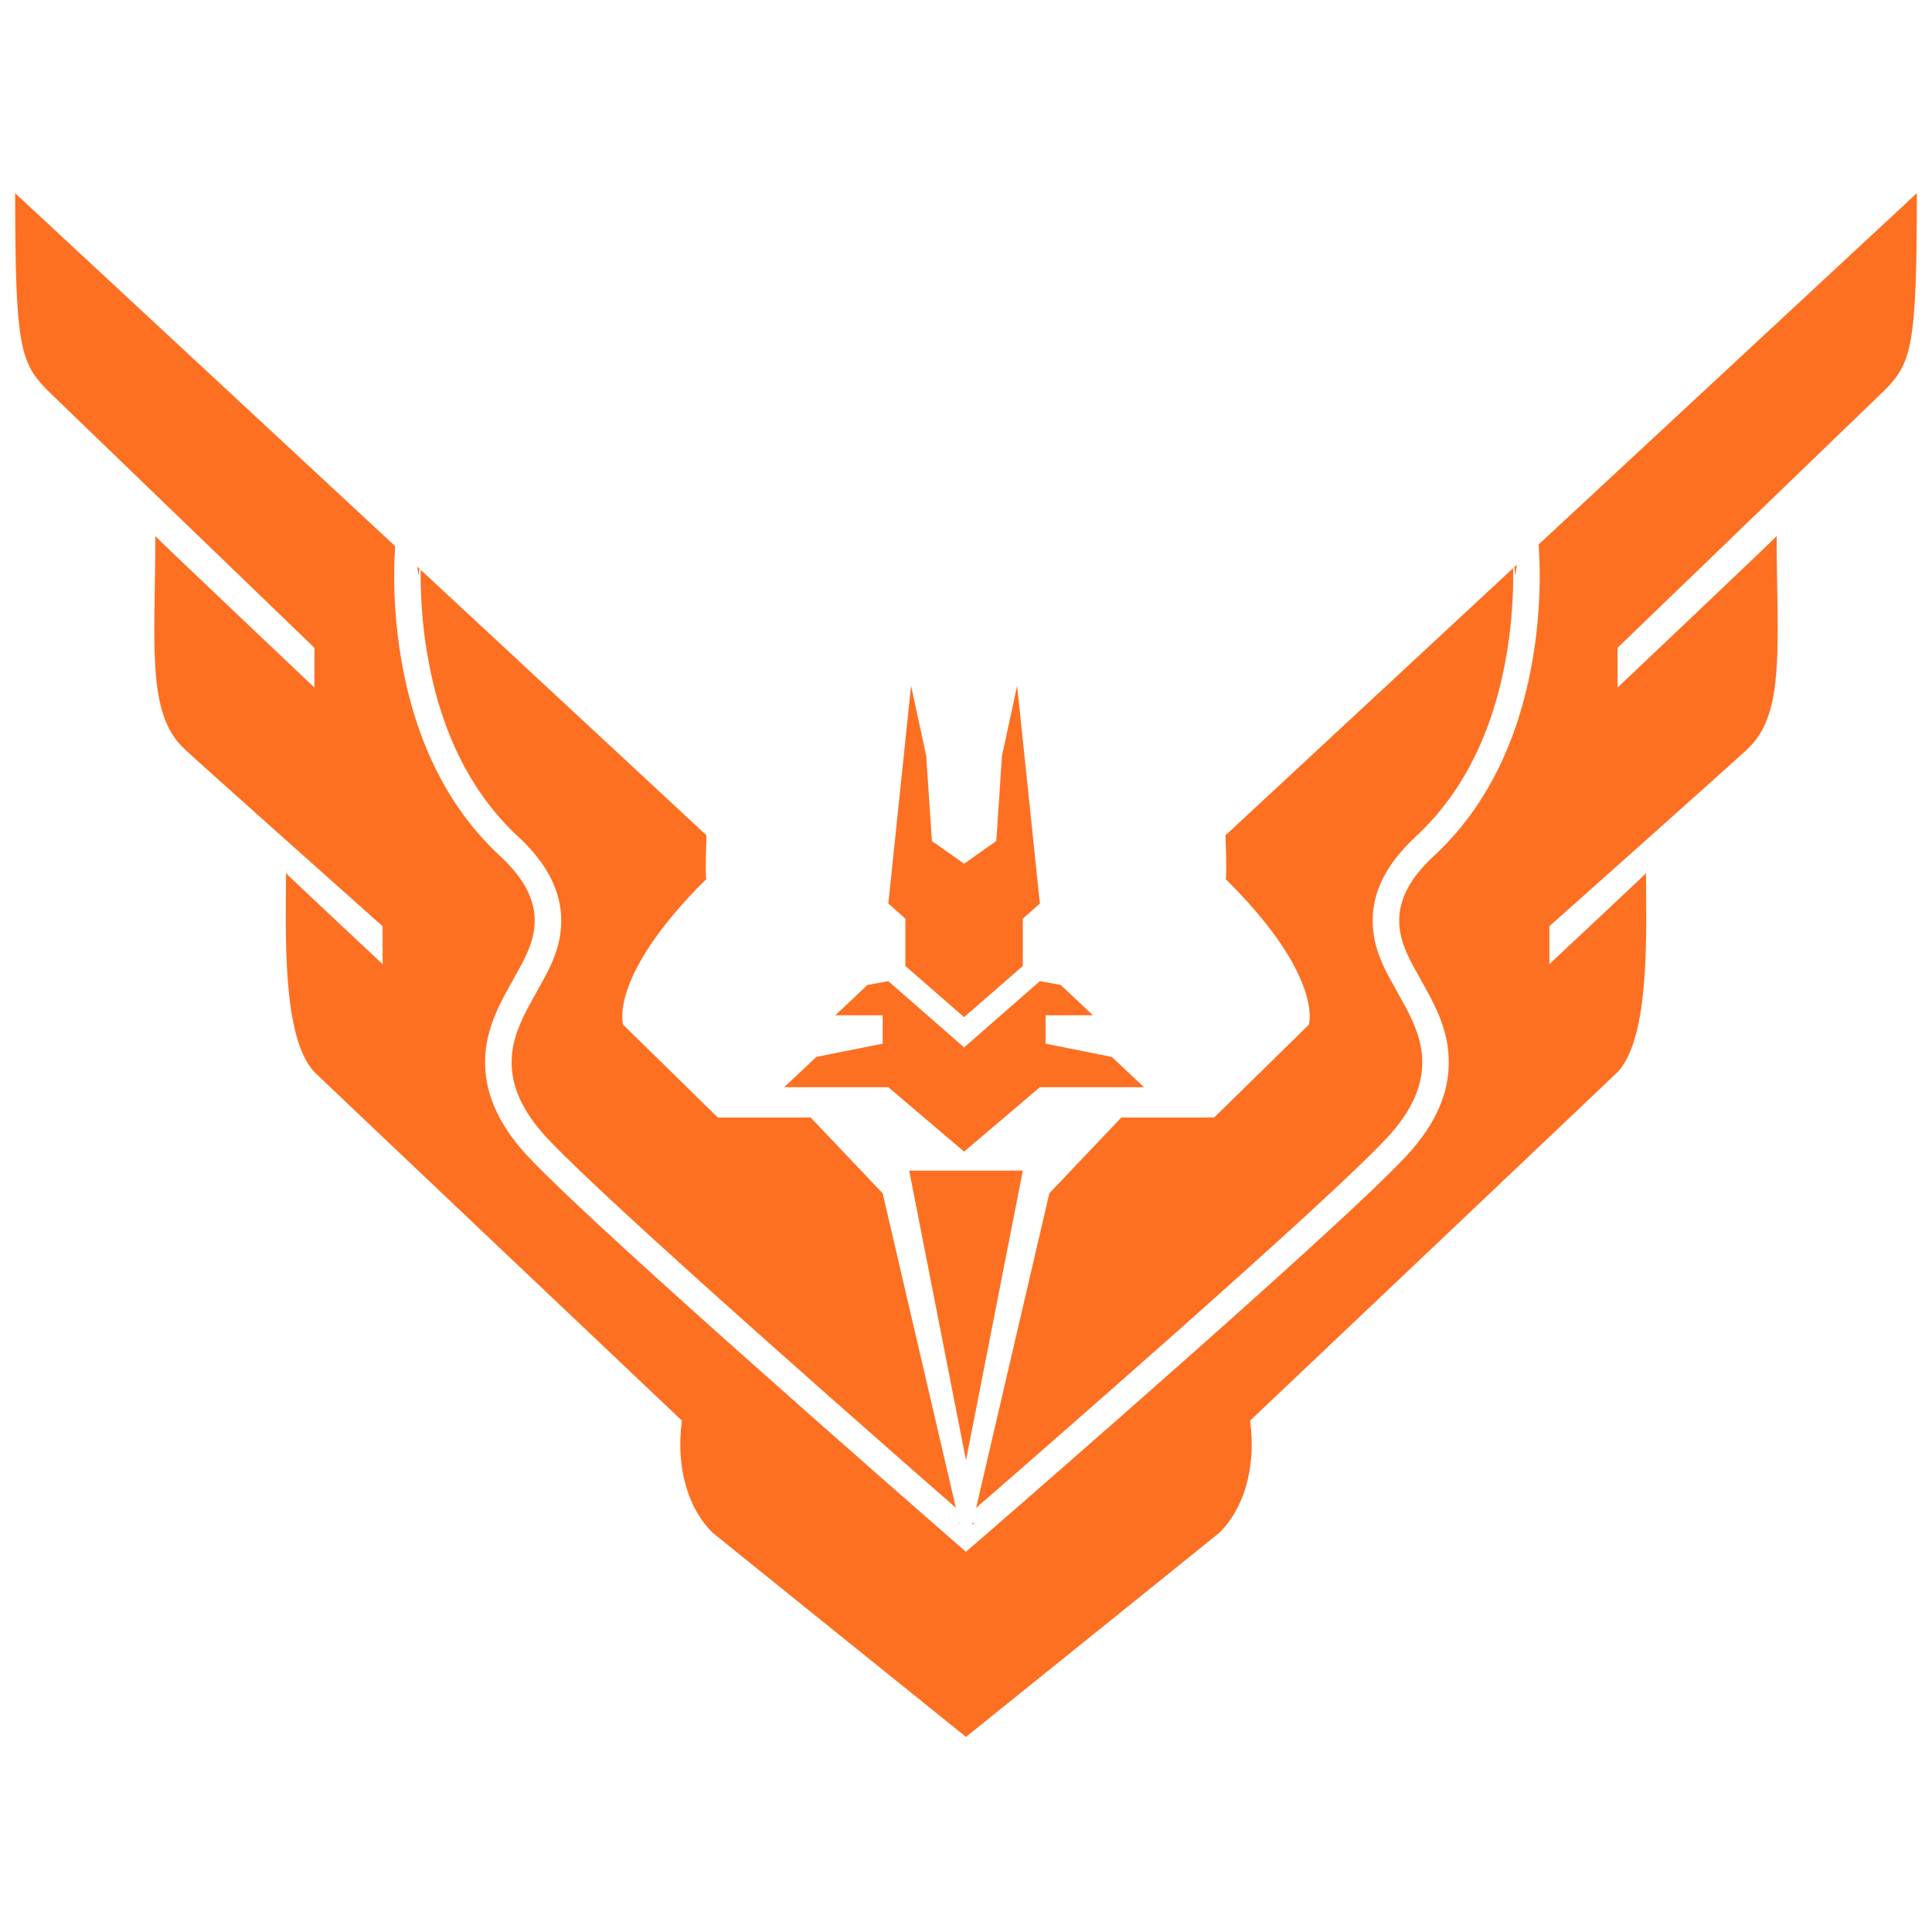
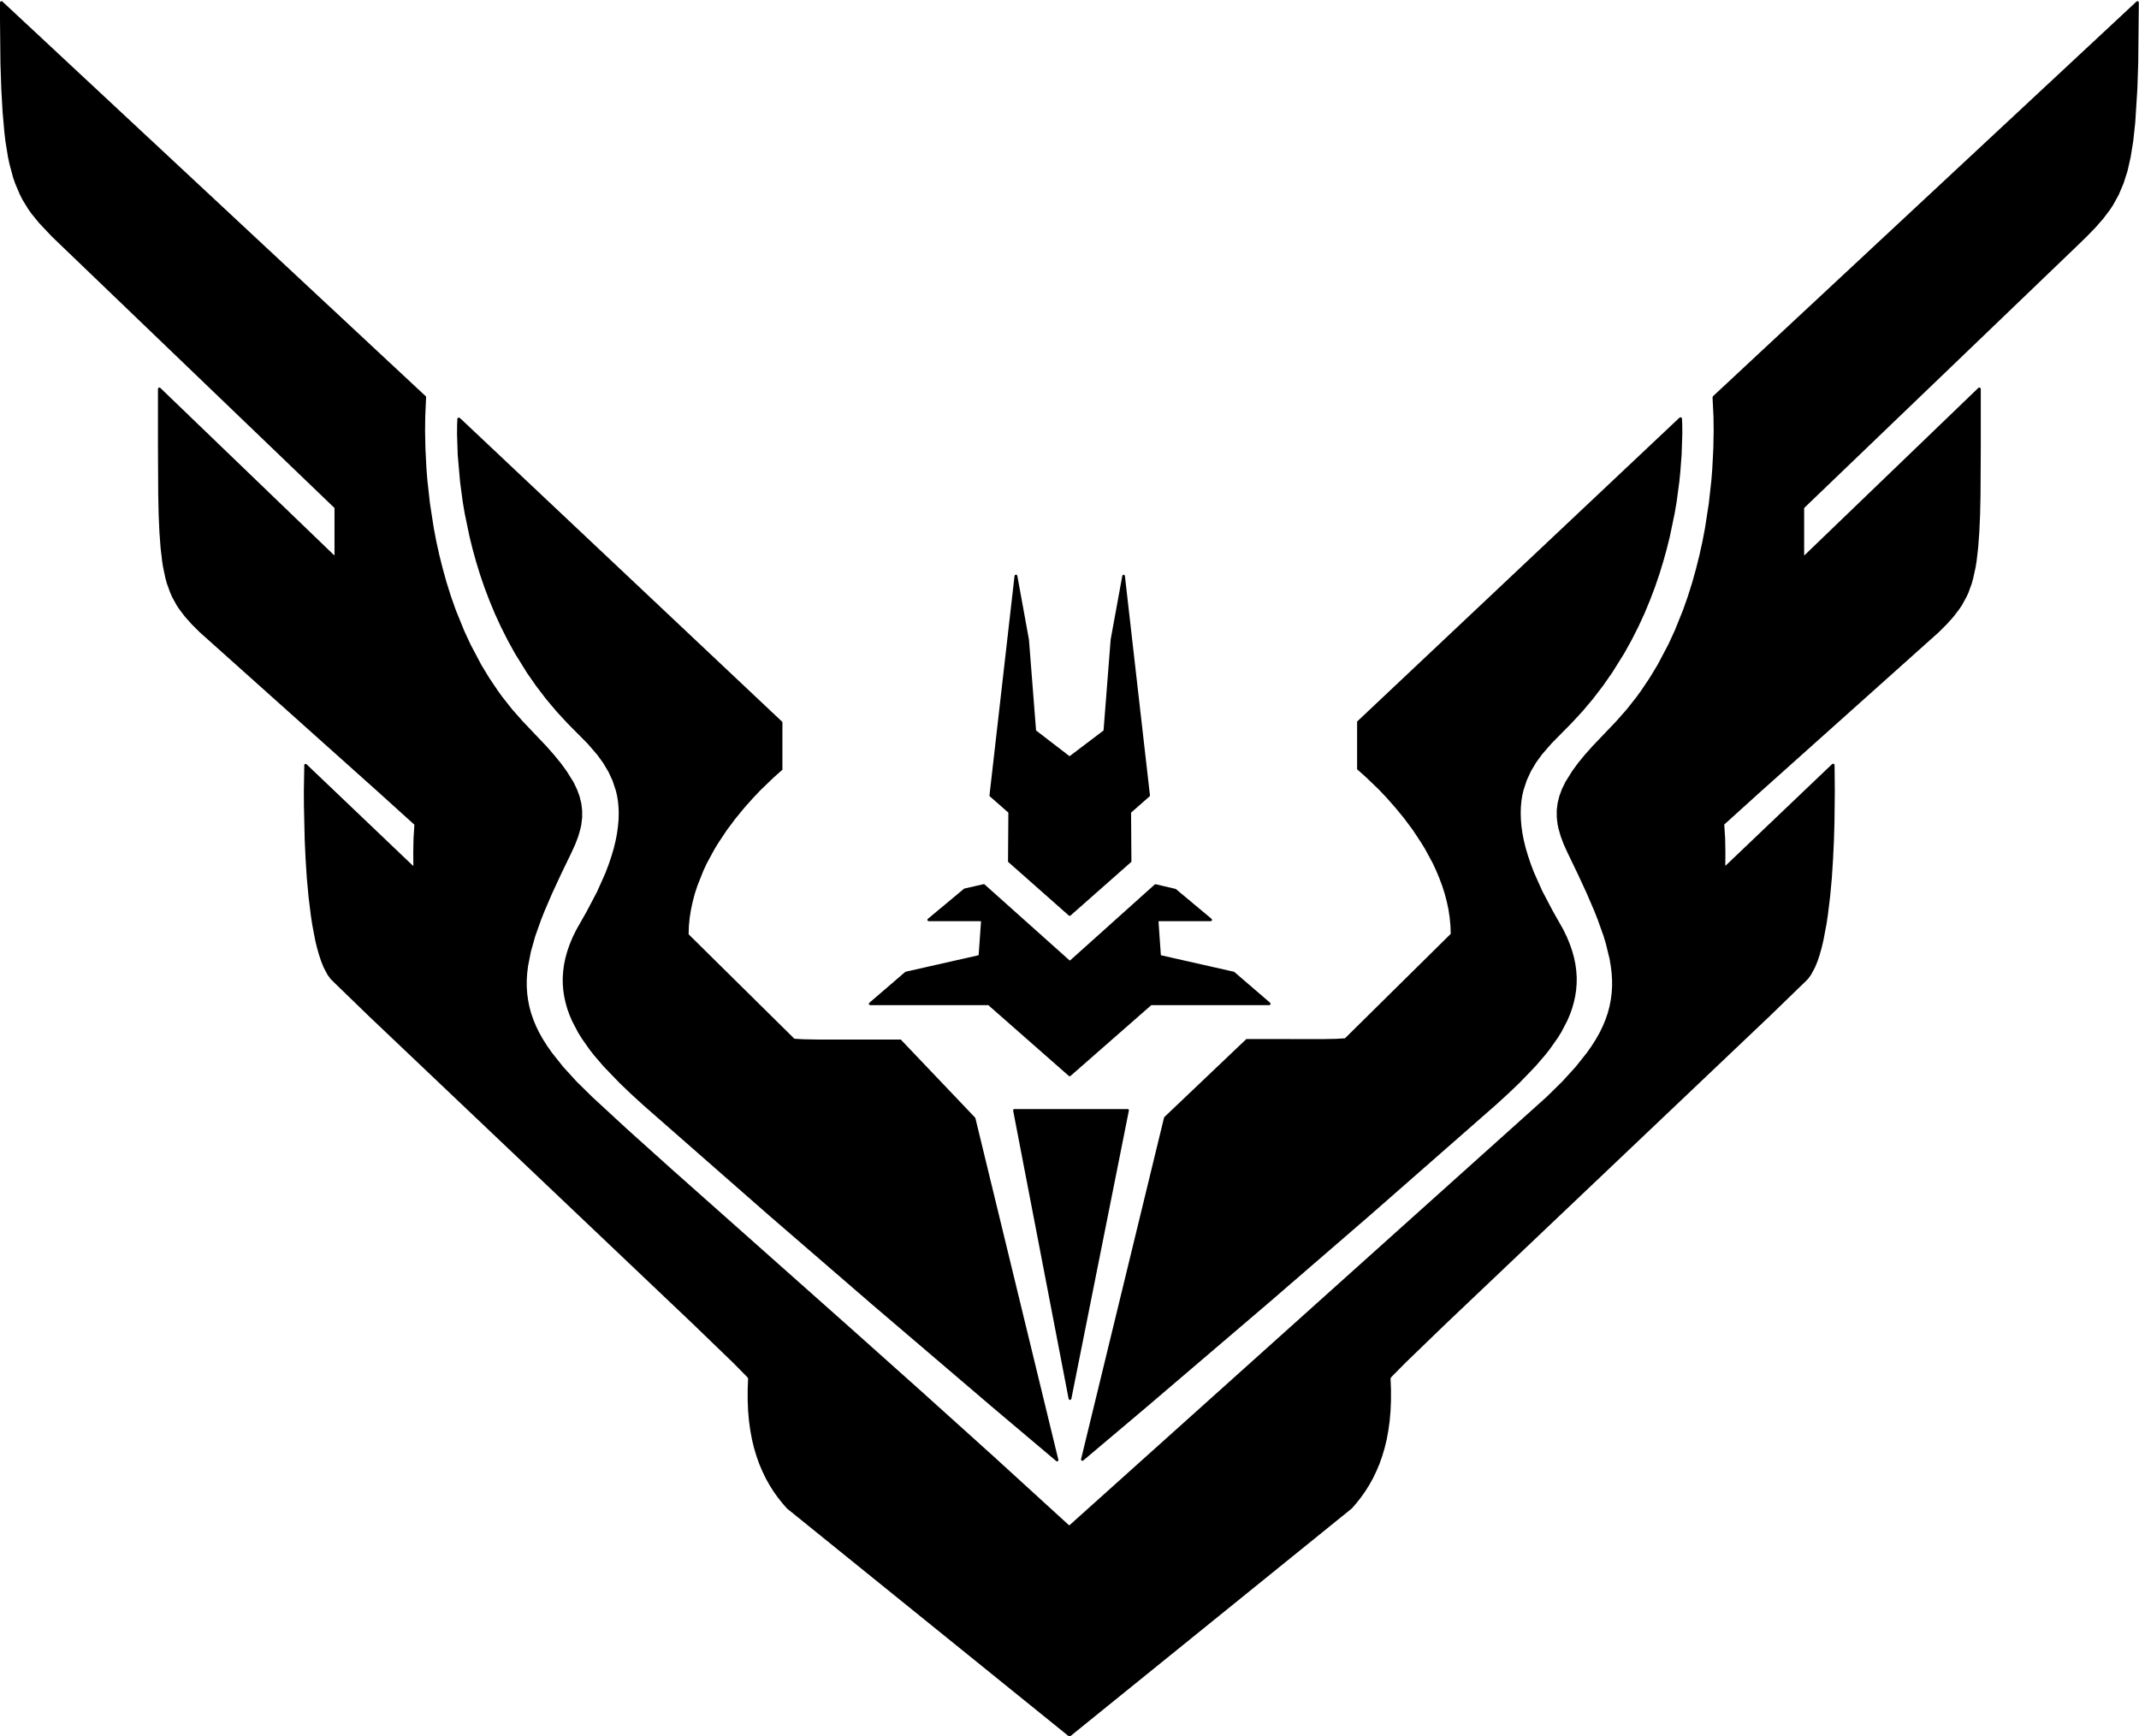
- <svg xmlns="http://www.w3.org/2000/svg" width="1020px" height="1020px" viewBox="0 0 1020 1020" version="1.1">
+ <svg xmlns="http://www.w3.org/2000/svg" width="1231.6px" height="999.2px" viewBox="0 0 1231.6 999.2">
  <defs />
-   <g id="Icons" stroke="none" stroke-width="1" fill="none" fill-rule="evenodd">
-     <g id="rank-6" fill="#FD7022">
-       <path d="M208.631,288.34 C111.757,198.366 8,102 8,102 C8,182.618 10.701,191.535 25,206 C24.862,205.946 166,342 166,342 L166,363 C166,363 82.016,283.458 82,283 C82.016,338.325 77.056,376.425 97,395 C96.972,395.538 202,489 202,489 L202,509 C202,509 150.898,461.219 151,461 C150.898,492.39 148.76,547.77 166,566 C165.669,565.851 359.571,749.617 360,750 C356.523,776.173 364.092,797.147 376,809 C375.686,808.87 510,917 510,917 L510,819.26 L509.988,819.27 C509.988,819.27 505.066,814.986 504.737,814.698 C504.188,814.22 503.54,813.655 502.796,813.007 C500.673,811.155 498.21,809.005 495.436,806.582 C487.51,799.657 478.679,791.925 469.168,783.577 C441.995,759.725 414.821,735.719 389.456,713.094 C387.99,711.786 386.534,710.487 385.087,709.195 C333.138,662.8 296.42,628.992 281.005,612.904 C264.572,596.163 256.706,579.557 256.146,562.865 C255.715,550.018 259.287,538.75 266.388,525.42 C267.485,523.36 271.888,515.516 272.947,513.484 C279.253,502.629 282.247,494.655 282.295,486.137 C282.357,475.105 276.987,464.01 264.255,452.147 C234.688,424.889 218.018,387.49 211.288,344.769 C208.942,329.878 207.996,315.358 208.106,301.885 C208.145,297.091 208.32,292.741 208.581,289.028 C208.598,288.794 208.614,288.564 208.631,288.34 Z M220.314,299.19 C220.693,299.542 221.072,299.894 221.45,300.246 C220.84,306.107 220.989,303.117 220.314,299.19 Z M222.118,300.865 C301.695,374.774 373,441 373,441 C373,441 372.138,464.419 373,464 C320.802,515.721 329,541 329,541 L379,590 L428,590 L466,630 L504.656,796.047 C504.653,796.044 504.65,796.041 504.647,796.039 C496.729,789.121 487.906,781.396 478.404,773.055 C451.256,749.226 424.109,725.243 398.775,702.646 C397.311,701.34 395.857,700.043 394.413,698.753 C342.781,652.641 306.172,618.933 291.054,603.157 C276.901,588.738 270.574,575.38 270.138,562.396 C269.805,552.471 272.693,543.361 278.744,532.001 C279.726,530.157 284.189,522.207 285.219,520.212 C292.482,507.728 296.229,497.745 296.295,486.216 C296.381,471.032 289.25,456.301 273.772,441.879 C246.802,417.016 231.397,382.454 225.118,342.59 C222.899,328.503 222.002,314.741 222.106,302 C222.109,301.618 222.113,301.24 222.118,300.865 Z M506.462,803.803 L506.571,804.271 C506.218,804.225 506.03,804.178 506.083,804.132 C506.205,804.026 506.331,803.917 506.462,803.803 Z M812.301,287.474 C908.908,197.749 1012,102 1012,102 C1012,182.618 1009.299,191.535 995,206 C995.138,205.946 854,342 854,342 L854,363 C854,363 937.984,283.458 938,283 C937.984,338.325 942.944,376.425 923,395 C923.028,395.538 818,489 818,489 L818,509 C818,509 869.102,461.219 869,461 C869.102,492.39 871.24,547.77 854,566 C854.331,565.851 660.429,749.617 660,750 C663.477,776.173 655.908,797.147 644,809 C644.314,808.87 510,917 510,917 L510,819.26 L514.582,815.292 C515.803,814.234 516.454,813.67 517.2,813.022 C519.332,811.173 521.806,809.026 524.591,806.605 C532.55,799.689 541.417,791.966 550.967,783.627 C578.252,759.802 605.538,735.818 631.007,713.208 C632.519,711.866 634.021,710.532 635.513,709.205 C687.713,662.807 724.575,628.997 740.054,612.843 C756.428,596.163 764.294,579.557 764.854,562.865 C765.285,550.018 761.713,538.75 754.612,525.42 C753.515,523.36 749.112,515.516 748.219,513.788 C741.747,502.629 738.753,494.655 738.705,486.137 C738.643,475.105 744.013,464.01 756.772,452.121 C786.312,424.889 802.982,387.49 809.712,344.769 C812.058,329.878 813.004,315.358 812.894,301.885 C812.855,297.091 812.68,292.741 812.419,289.028 C812.38,288.483 812.341,287.963 812.301,287.474 Z M800.9,298.063 C800.421,298.508 799.941,298.953 799.462,299.398 C800.239,307.003 799.938,302.657 800.9,298.063 Z M798.869,299.95 C718.895,374.226 647,441 647,441 C647,441 647.862,464.419 647,464 C699.198,515.721 691,541 691,541 L641,590 L592,590 L554,630 L515.33,796.105 C515.356,796.083 515.382,796.06 515.408,796.038 C523.358,789.128 532.218,781.412 541.758,773.081 C569.017,749.28 596.275,725.32 621.713,702.738 C623.223,701.398 624.723,700.066 626.212,698.742 C678.085,652.634 714.834,618.928 730.005,603.096 C744.099,588.738 750.426,575.38 750.862,562.396 C751.195,552.471 748.307,543.361 742.256,532.001 C741.274,530.157 736.811,522.207 735.947,520.516 C728.518,507.728 724.771,497.745 724.705,486.216 C724.619,471.032 731.75,456.301 747.255,441.853 C774.198,417.016 789.603,382.454 795.882,342.59 C798.101,328.503 798.998,314.741 798.894,302 C798.889,301.305 798.88,300.622 798.869,299.95 Z M513.539,803.799 L513.335,804.673 C514.095,804.703 514.596,804.721 514.596,804.721 C514.188,804.365 513.844,804.065 513.539,803.799 Z M492,444 L509,456 L509,537 L478,510 L478,485 L469,477 L481,362 L489,399 L492,444 Z M526,444 L509,456 L509,537 L540,510 L540,485 L549,477 L537,362 L529,399 L526,444 Z M509,553 L509,608 L469,574 L414,574 L431,558 L466,551 L466,536 L441,536 L458,520 L469,518 L509,553 Z M509,553 L509,608 L549,574 L604,574 L587,558 L552,551 L552,536 L577,536 L560,520 L549,518 L509,553 Z M510,618 L510,771 L480,618 L510,618 Z M510,618 L510,771 L540,618 L510,618 Z" />
-     </g>
+   <g>
+     <path stroke="none" fill="#000000" d="M0.65 0.75 L0.8 0.6 1.3 0.8 245.35 228.35 244.85 239.85 244.75 248.15 244.95 258.25 245.55 269.9 246.05 276.25 247.55 289.8 249.8 304.3 251.25 311.85 252.95 319.55 254.9 327.35 257.1 335.25 259.6 343.2 262.4 351.15 267.25 363.1 270.9 371 277.05 382.65 281.65 390.25 286.65 397.7 289.3 401.35 294.95 408.5 301.05 415.4 314.65 429.7 319.05 434.7 322.9 439.4 326.2 443.9 330.2 450.3 332.2 454.45 333.7 458.5 334.7 462.55 335.2 466.6 335.2 470.7 334.7 474.9 334.25 477.05 333 481.45 331.25 486.05 329.05 490.9 323.2 503 318 514.2 313.5 524.65 311.55 529.6 308.2 539 305.7 547.85 304.05 556.25 303.55 560.3 303.3 564.25 303.3 568.15 303.55 572 304.05 575.8 304.8 579.6 305.8 583.35 307.1 587.1 308.65 590.85 310.5 594.65 312.65 598.45 315.1 602.3 317.85 606.2 324.25 614.25 331.95 622.7 341 631.6 360.5 649.6 385.9 672.45 489.25 764.25 529.95 800.6 572.4 838.85 615.5 878.2 615.8 878.2 890.5 631.6 899.55 622.7 907.25 614.25 913.65 606.2 916.4 602.3 918.85 598.45 921 594.65 922.85 590.85 924.4 587.1 925.7 583.35 926.7 579.6 927.45 575.8 927.95 572 928.2 568.15 928.2 564.25 927.95 560.25 927.45 556.2 926.75 552.05 924.65 543.45 923.3 538.95 919.95 529.55 918 524.6 913.5 514.15 908.3 502.9 902.45 490.75 900.25 485.9 898.55 481.3 897.3 476.9 896.85 474.75 896.35 470.55 896.35 466.45 896.85 462.4 897.85 458.35 899.35 454.3 901.35 450.2 905.35 443.8 908.65 439.3 912.5 434.6 916.9 429.65 930.45 415.45 936.55 408.55 942.2 401.4 944.85 397.75 949.85 390.3 954.45 382.7 960.6 371.05 964.25 363.15 969.05 351.25 971.85 343.3 974.35 335.35 976.55 327.45 978.5 319.65 980.2 311.95 981.65 304.4 983.9 289.9 985.4 276.35 985.9 270 986.5 258.35 986.7 248.25 986.6 239.95 986.05 228.75 986.3 228.15 1230.2 0.85 1230.75 0.65 1231.25 0.85 1231.5 1.45 1231.15 36.35 1230.65 51.35 1229.45 70.4 1228.3 81.1 1226.8 90.45 1224.95 98.6 1222.65 105.75 1219.95 112.1 1216.8 117.85 1215.05 120.55 1211.1 125.8 1206.6 130.95 1201.55 136.15 1195.9 141.65 1038.8 292.5 1038.8 319.6 1039 319.7 1139.15 223.3 1139.7 223.1 1140.35 223.45 1140.5 223.85 1140.5 257.3 1140.35 284.95 1140.1 296.4 1139.65 306.45 1139 315.25 1138.1 323 1137.55 326.5 1136.15 332.9 1135.35 335.85 1133.4 341.25 1132.25 343.75 1129.65 348.45 1128.15 350.7 1124.8 355.1 1120.9 359.45 1116.4 363.95 1012.7 456.75 992.8 474.75 993.3 482.65 993.45 490.5 993.4 498.3 993.6 498.4 1054.95 439.9 1055.5 439.7 1056.15 440.05 1056.3 440.45 1056.35 443.55 1056.45 455.85 1056.25 473.6 1055.95 483.8 1055.45 494.5 1054.75 505.45 1053.75 516.3 1052.45 526.85 1051.7 531.9 1049.9 541.4 1048.85 545.8 1047.7 549.9 1046.45 553.65 1045.05 557 1042.75 561.3 1041.1 563.55 1040.15 564.55 1019.05 585 832.7 762 809.35 784.55 801.2 792.8 800.65 793.65 800.9 800.1 800.9 806.4 800.65 812.4 800.15 818.15 799.4 823.6 798.45 828.8 797.25 833.75 795.85 838.45 794.25 842.95 792.45 847.2 790.5 851.25 788.35 855.1 786.05 858.75 783.6 862.2 781 865.5 778.35 868.55 616.3 999.65 615.8 999.8 615.3 999.65 453.1 868.55 450.4 865.45 447.8 862.15 445.35 858.7 443.05 855.05 440.9 851.2 438.95 847.15 437.15 842.9 435.55 838.4 434.15 833.7 432.95 828.75 432 823.55 431.25 818.1 430.75 812.35 430.5 806.35 430.5 800.05 430.75 793.65 430.2 792.85 422.05 784.6 398.7 762.05 212.35 585.05 191.2 564.55 190.3 563.6 188.6 561.3 186.35 557.05 184.95 553.6 183.7 549.85 182.55 545.8 181.5 541.45 179.7 531.95 178.95 526.9 177.65 516.35 176.65 505.5 175.95 494.55 175.45 483.85 175 464.25 174.95 455.9 175.2 440.25 175.7 439.8 176.45 440 237.8 498.5 238 498.4 237.95 490.55 238.1 482.7 238.6 474.85 218.7 456.85 114.95 364 110.45 359.5 106.55 355.15 103.2 350.75 101.7 348.5 99.1 343.75 98 341.25 96.05 335.85 95.25 332.95 93.9 326.55 93.35 323.05 92.45 315.3 91.8 306.5 91.35 296.45 91.1 285 90.95 257.35 90.95 223.9 91.1 223.4 91.7 223.1 92.25 223.3 192.4 319.7 192.6 319.6 192.6 292.5 29.8 136.15 22.45 128.35 18.25 123.2 16.35 120.55 12.95 115 11.45 112.05 8.75 105.7 7.55 102.25 5.5 94.65 4.6 90.45 3.1 81.15 2.5 76 1.5 64.55 0.75 51.4 0.25 36.4 -0.1 1.55 0.05 1.05 0.65 0.75 M967.5 240.35 L967.65 240.2 968.3 240.55 968.45 240.95 968.6 244.25 968.65 249.85 968.25 261.75 967.5 271.7 966.95 277.2 965.35 289.15 964.25 295.55 961.45 309 959.7 316.05 957.7 323.25 955.45 330.6 952.9 338.05 950.05 345.55 946.9 353.15 943.4 360.75 939.55 368.35 935.35 375.95 928.3 387.25 923.1 394.7 917.5 402.05 911.45 409.25 904.95 416.3 893.5 427.9 887.85 434.4 884.5 439 881.55 443.95 879.1 449.25 877.2 455 876.5 458.05 876 461.25 875.7 464.6 875.6 468.1 875.7 471.75 876 475.55 876.55 479.55 877.35 483.7 878.4 488.05 879.75 492.6 881.35 497.35 883.25 502.35 888 513 894.1 524.6 900.05 535.1 902.1 539.3 903.8 543.4 905.2 547.4 906.3 551.35 907.1 555.25 907.6 559.05 907.85 562.8 907.8 566.5 907.5 570.15 906.95 573.75 906.15 577.3 905.15 580.8 903.9 584.25 902.45 587.65 898.95 594.35 896.9 597.65 892.3 604.15 889.75 607.4 884.25 613.8 875.05 623.35 868.4 629.7 861.4 636.1 789.15 699.45 730.25 750.35 660.6 809.8 623.7 840.95 623.2 841.15 622.85 841.05 622.6 840.85 622.45 840.2 670.2 643.65 670.45 643.15 717.65 598.25 761.6 598.3 769.25 598.15 774.4 597.85 835.3 537.7 835.15 533.1 834.7 528.35 834 523.65 833 519 831.8 514.45 830.35 509.95 828.7 505.55 826.9 501.25 824.95 497.05 820.6 489 818.25 485.15 813.4 477.8 808.35 471.05 803.3 464.9 798.45 459.4 793.9 454.6 786.35 447.35 781.4 442.95 781.4 415.45 966.95 240.55 967.5 240.35 M264.15 240.35 L264.4 240.6 264.95 240.8 450.5 415.7 450.5 443.2 445.55 447.6 438 454.85 433.45 459.65 428.55 465.15 423.5 471.3 418.45 478.05 413.6 485.35 411.25 489.2 406.9 497.25 404.95 501.45 401.5 510.15 400.05 514.6 398.85 519.15 397.85 523.8 397.1 528.5 396.65 533.25 396.5 537.95 457.4 598.1 462.7 598.4 470.9 598.55 518.65 598.55 561.4 643.45 561.65 643.95 609.4 840.55 609.35 841 609.05 841.35 608.65 841.45 608.15 841.25 571.25 810.1 501.6 750.65 442.7 699.75 370.45 636.4 363.45 630 356.8 623.65 347.6 614.1 342.1 607.7 339.55 604.45 334.95 597.9 332.9 594.6 329.4 587.9 327.95 584.5 326.7 581.05 325.7 577.55 324.9 574 324.35 570.4 324.05 566.75 324 563.1 324.25 559.35 324.75 555.5 325.55 551.6 326.65 547.65 328.05 543.65 329.75 539.55 331.8 535.4 337.7 525 343.8 513.4 348.55 502.75 350.45 497.75 352.05 493 353.4 488.45 354.45 484.1 355.25 479.95 355.8 475.95 356.15 472.15 356.25 468.5 356.15 465 355.85 461.65 355.35 458.45 354.65 455.4 352.75 449.65 350.3 444.35 347.35 439.4 344 434.75 338.4 428.25 326.85 416.6 320.35 409.55 314.3 402.35 308.7 395 303.5 387.55 296.5 376.25 292.3 368.65 288.45 361 284.95 353.4 281.8 345.8 278.95 338.3 276.4 330.85 274.15 323.5 272.15 316.3 270.4 309.25 267.6 295.8 266.5 289.4 264.9 277.45 263.55 262 263.15 250.05 263.2 244.4 263.35 241.1 263.5 240.7 264.15 240.35 M584.1 638.5 L584.15 638.6 649.3 638.6 649.65 638.65 650.05 639.15 616.85 805.5 616.35 806.05 615.8 806.05 615.3 805.45 583.35 639.45 583.5 638.8 584.1 638.5 M665.35 509.1 L665.3 509.1 677 511.85 697.6 529.05 697.9 529.65 697.75 530.1 697.15 530.4 667.25 530.4 667.05 530.6 668.4 549.85 668.6 550.05 710.6 559.55 731.35 577.4 731.6 578 731.45 578.45 730.85 578.75 662.9 578.75 616.4 619.5 615.9 619.7 615.4 619.5 569.05 578.75 501.05 578.75 500.6 578.6 500.3 578.25 500.3 577.8 500.55 577.4 521.3 559.55 563.3 550.05 563.5 549.85 564.85 530.6 564.65 530.4 534.75 530.4 534.3 530.25 534 529.9 534 529.45 534.25 529.05 555.15 511.65 566.3 509.1 566.8 509.15 615.85 553 616.15 553 664.85 509.3 665.35 509.1 M584.9 330.9 L585 330.85 585.5 331.05 585.75 331.5 592.45 368.25 596.55 420.6 615.7 435.3 616 435.3 635.4 420.6 639.5 368.2 646.2 331.55 646.45 331.1 646.95 330.9 647.45 331.1 647.7 331.6 662.15 458.2 661.9 458.55 651.25 467.9 651.45 496.2 616.4 527.15 615.9 527.35 615.4 527.15 580.4 496.2 580.6 467.9 569.95 458.55 569.7 458.2 584.15 331.6 584.4 331.1 584.9 330.9" />
  </g>
</svg>
